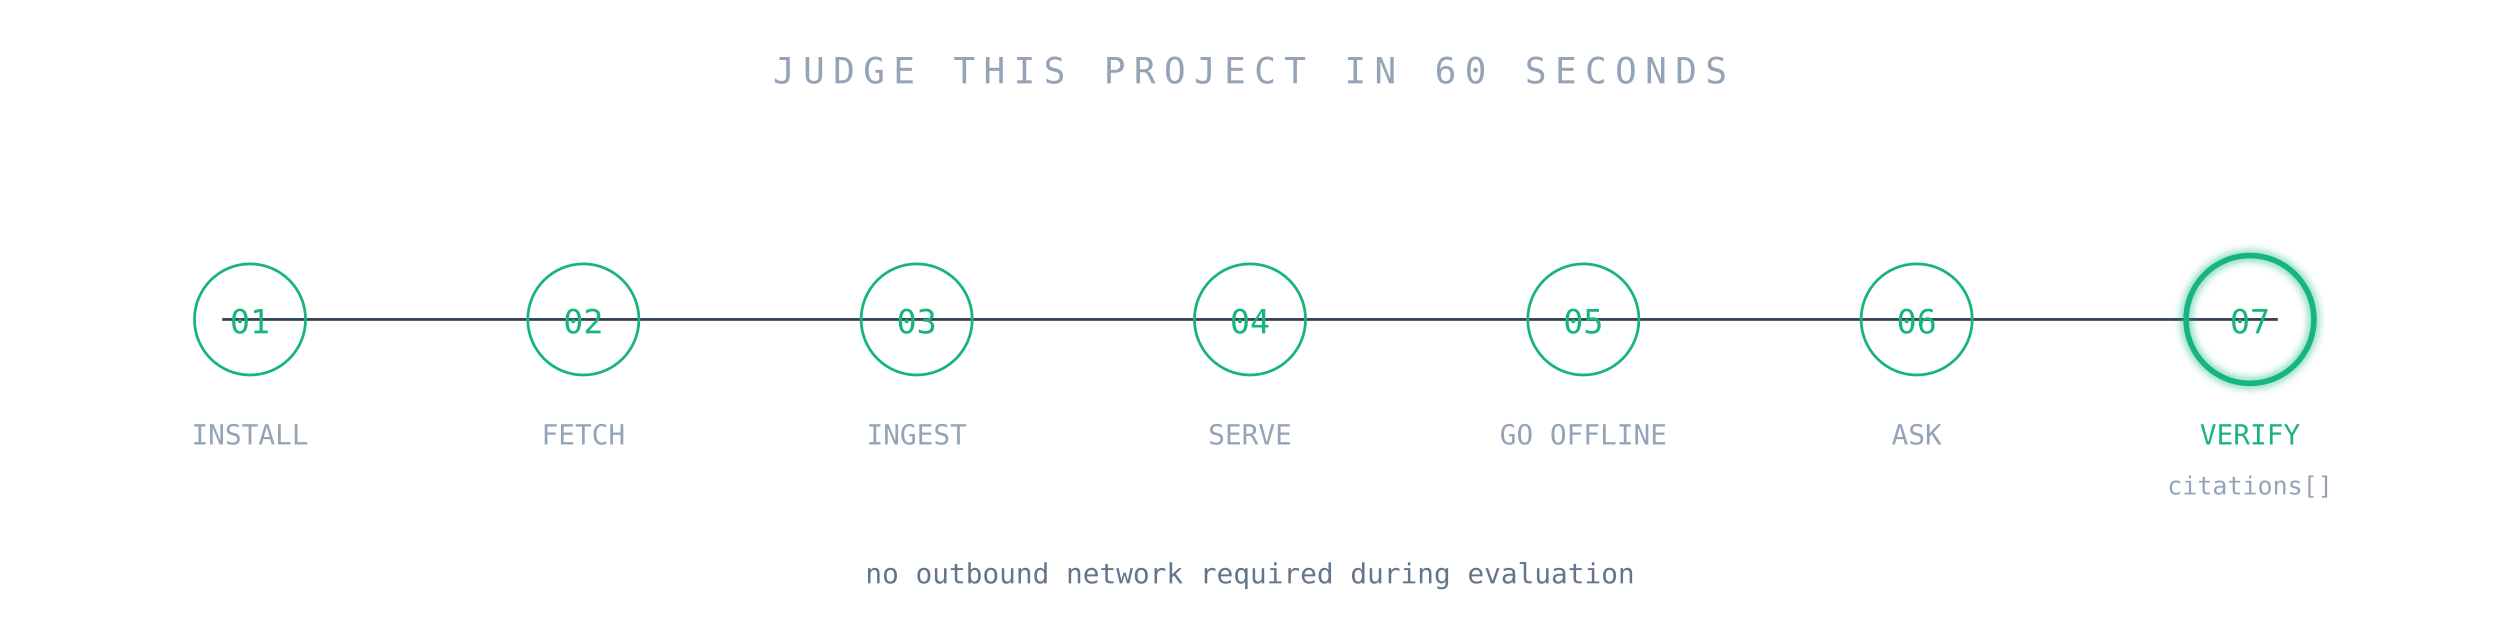
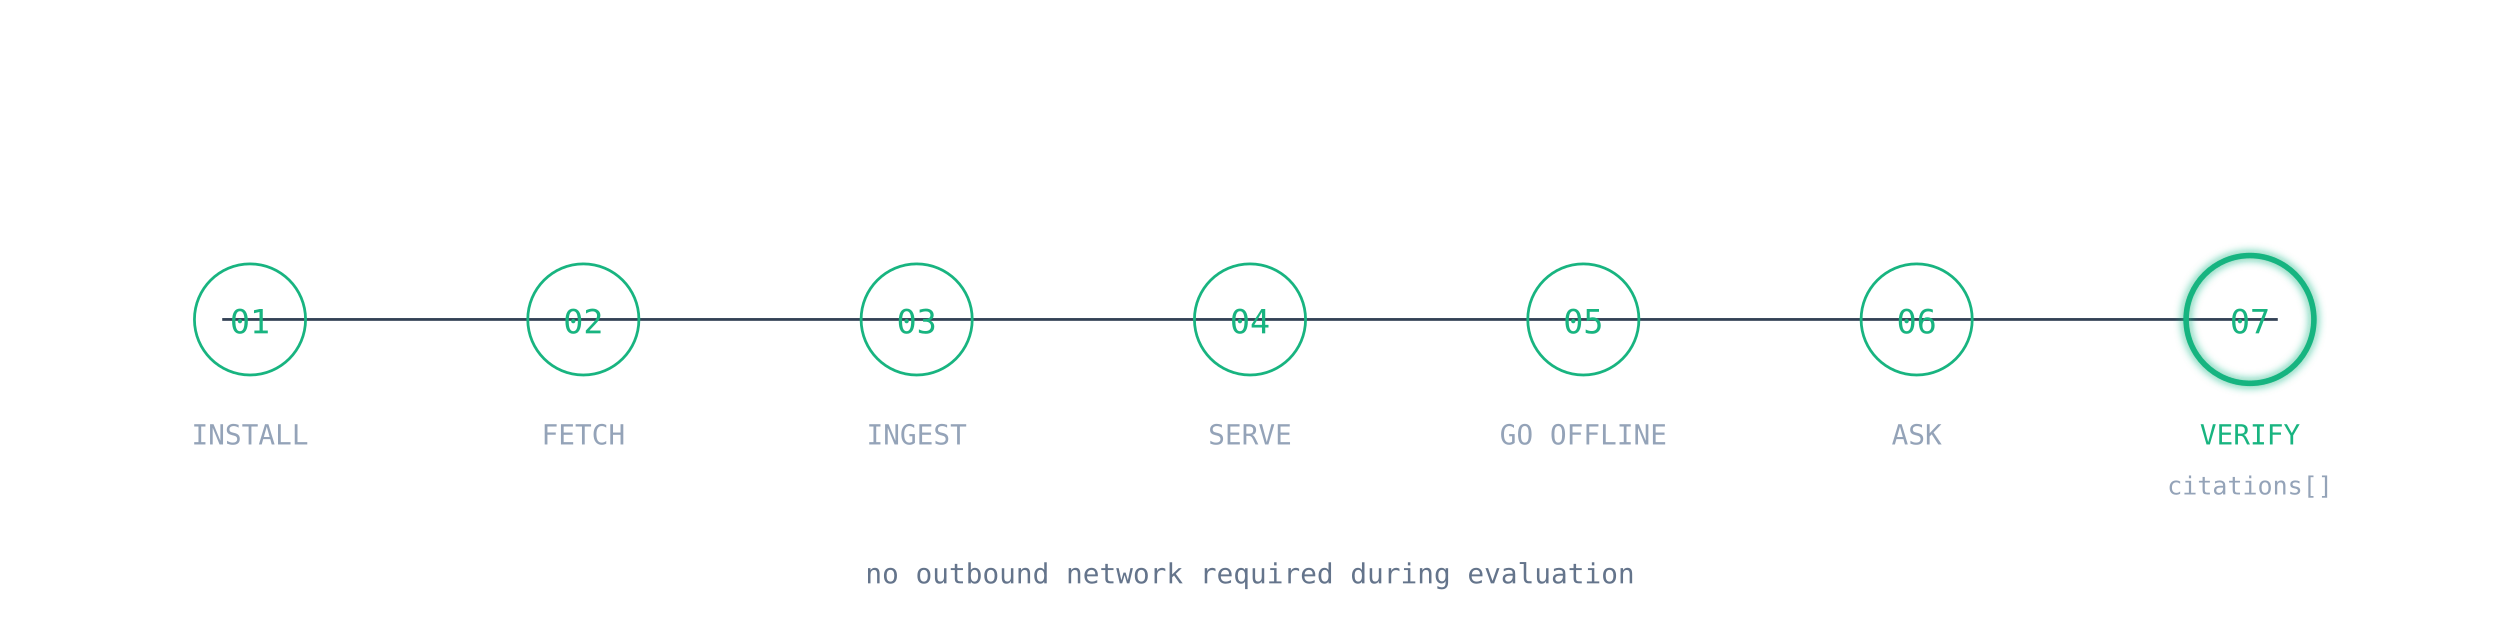
<svg xmlns="http://www.w3.org/2000/svg" viewBox="0 0 900 230" width="900" height="230" role="img" aria-labelledby="judge-60-title">
  <defs>
    <filter id="glow">
      <feGaussianBlur stdDeviation="1.8" result="blur" />
      <feMerge>
        <feMergeNode in="blur" />
        <feMergeNode in="SourceGraphic" />
      </feMerge>
    </filter>
    <style>
      text {
        font-family: "JetBrains Mono", ui-monospace, SFMono-Regular, Menlo, Consolas, monospace;
      }
    </style>
  </defs>
-   <text x="450" y="30" text-anchor="middle" fill="#94a3b8" font-size="13" letter-spacing="3">
-     JUDGE THIS PROJECT IN 60 SECONDS
-   </text>
  <line x1="80" y1="115" x2="820" y2="115" stroke="#334155" />
  <circle cx="90" cy="115" r="20" fill="none" stroke="#18b480" />
  <text x="90" y="120" text-anchor="middle" fill="#18b480" font-size="12">01</text>
  <text x="90" y="160" text-anchor="middle" fill="#94a3b8" font-size="10">INSTALL</text>
  <circle cx="210" cy="115" r="20" fill="none" stroke="#18b480" />
  <text x="210" y="120" text-anchor="middle" fill="#18b480" font-size="12">02</text>
  <text x="210" y="160" text-anchor="middle" fill="#94a3b8" font-size="10">FETCH</text>
  <circle cx="330" cy="115" r="20" fill="none" stroke="#18b480" />
  <text x="330" y="120" text-anchor="middle" fill="#18b480" font-size="12">03</text>
  <text x="330" y="160" text-anchor="middle" fill="#94a3b8" font-size="10">INGEST</text>
  <circle cx="450" cy="115" r="20" fill="none" stroke="#18b480" />
  <text x="450" y="120" text-anchor="middle" fill="#18b480" font-size="12">04</text>
  <text x="450" y="160" text-anchor="middle" fill="#94a3b8" font-size="10">SERVE</text>
  <circle cx="570" cy="115" r="20" fill="none" stroke="#18b480" />
  <text x="570" y="120" text-anchor="middle" fill="#18b480" font-size="12">05</text>
  <text x="570" y="160" text-anchor="middle" fill="#94a3b8" font-size="10">GO OFFLINE</text>
  <circle cx="690" cy="115" r="20" fill="none" stroke="#18b480" />
  <text x="690" y="120" text-anchor="middle" fill="#18b480" font-size="12">06</text>
  <text x="690" y="160" text-anchor="middle" fill="#94a3b8" font-size="10">ASK</text>
  <circle cx="810" cy="115" r="23" fill="none" stroke="#18b480" stroke-width="2" filter="url(#glow)" />
  <text x="810" y="120" text-anchor="middle" fill="#18b480" font-size="12">07</text>
  <text x="810" y="160" text-anchor="middle" fill="#18b480" font-size="10">VERIFY</text>
  <text x="810" y="178" text-anchor="middle" fill="#94a3b8" font-size="9">citations[]</text>
  <text x="450" y="210" text-anchor="middle" fill="#64748b" font-size="10">
    no outbound network required during evaluation
  </text>
</svg>
